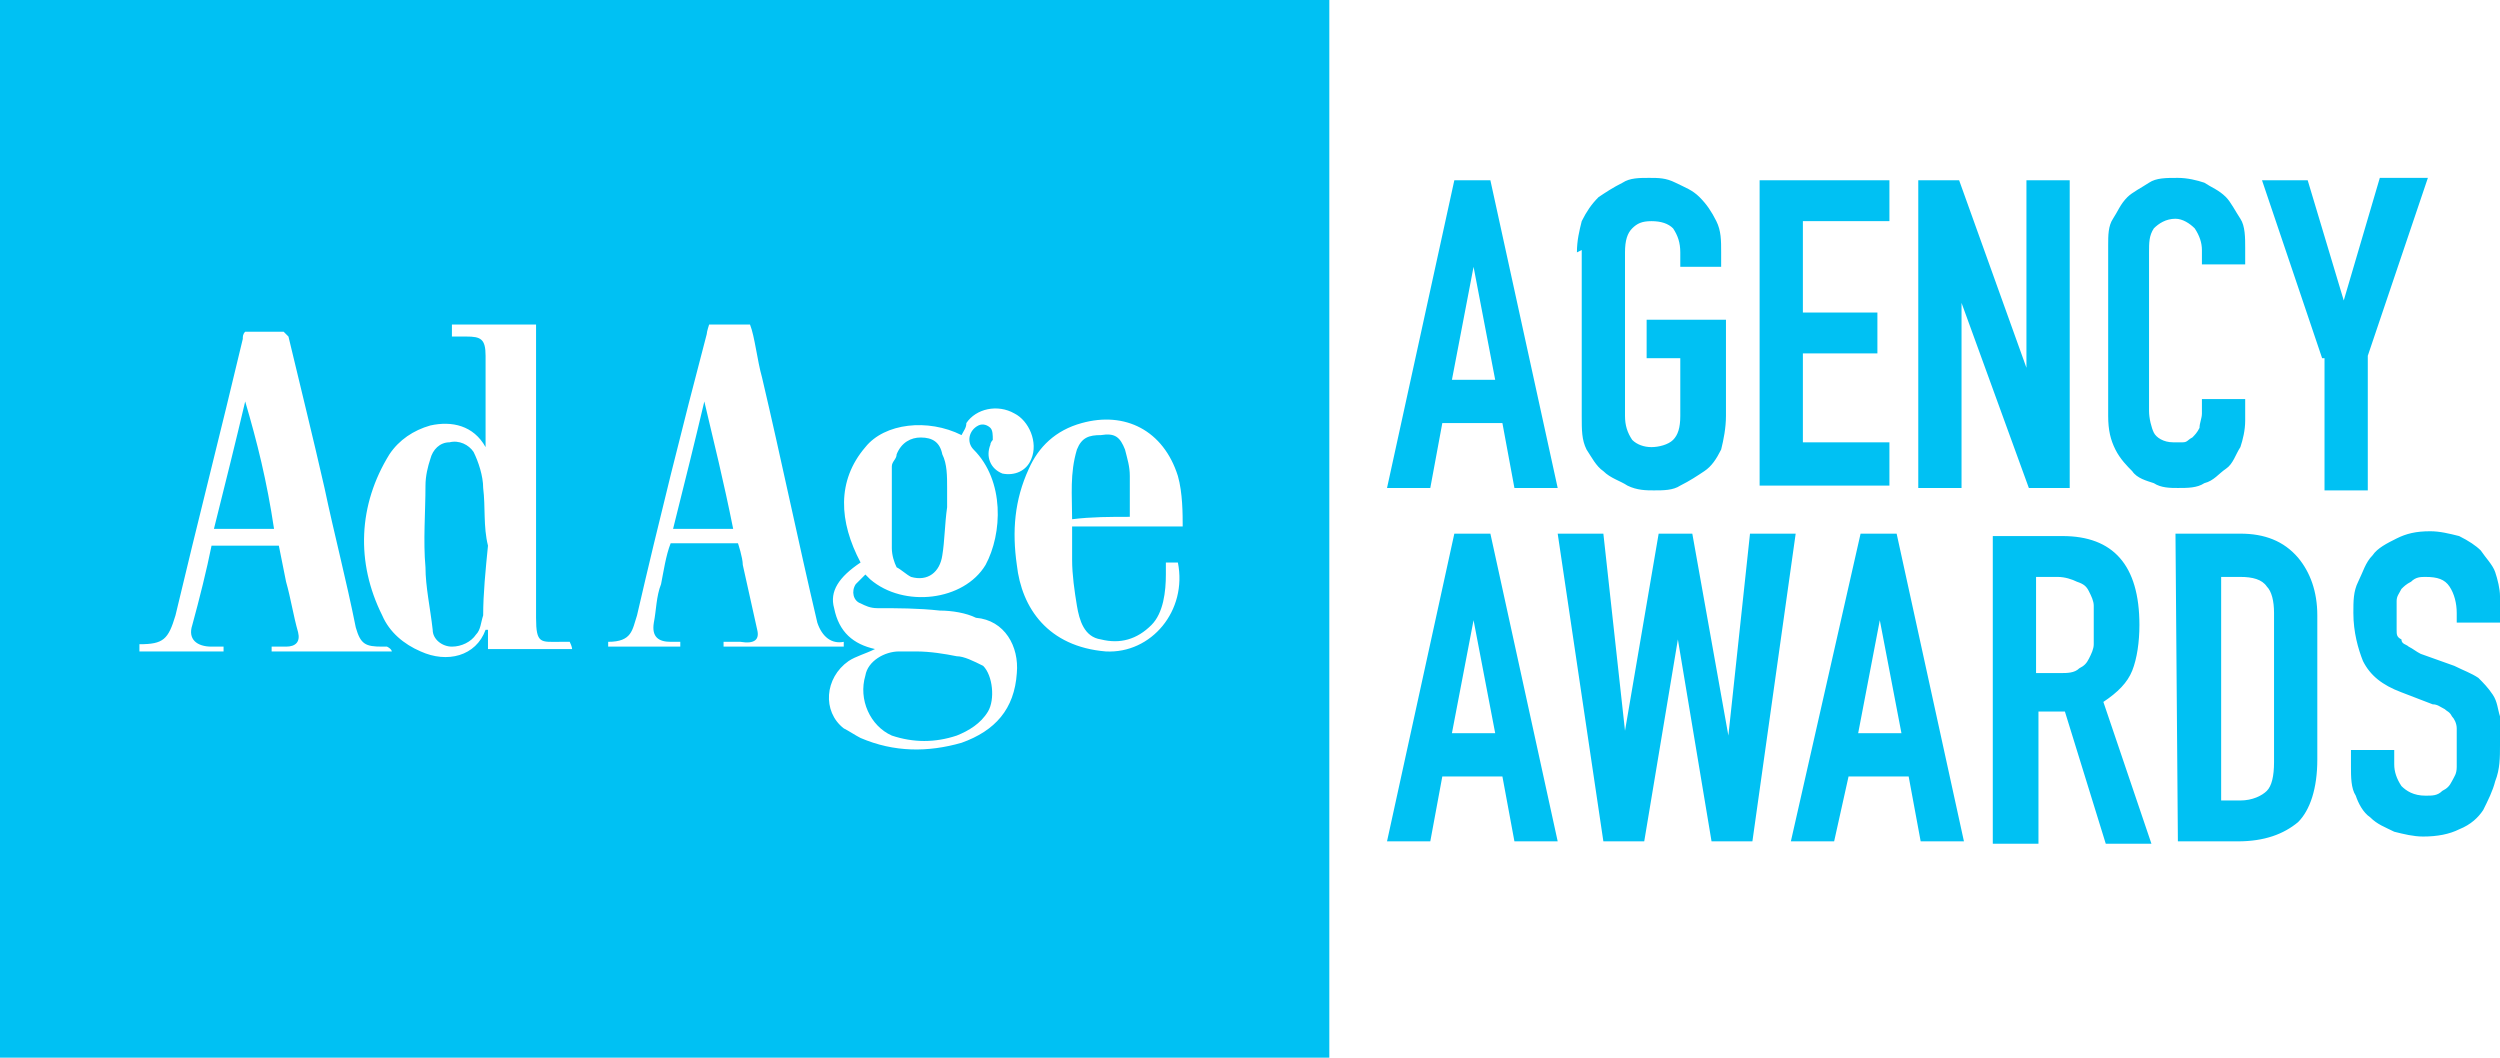
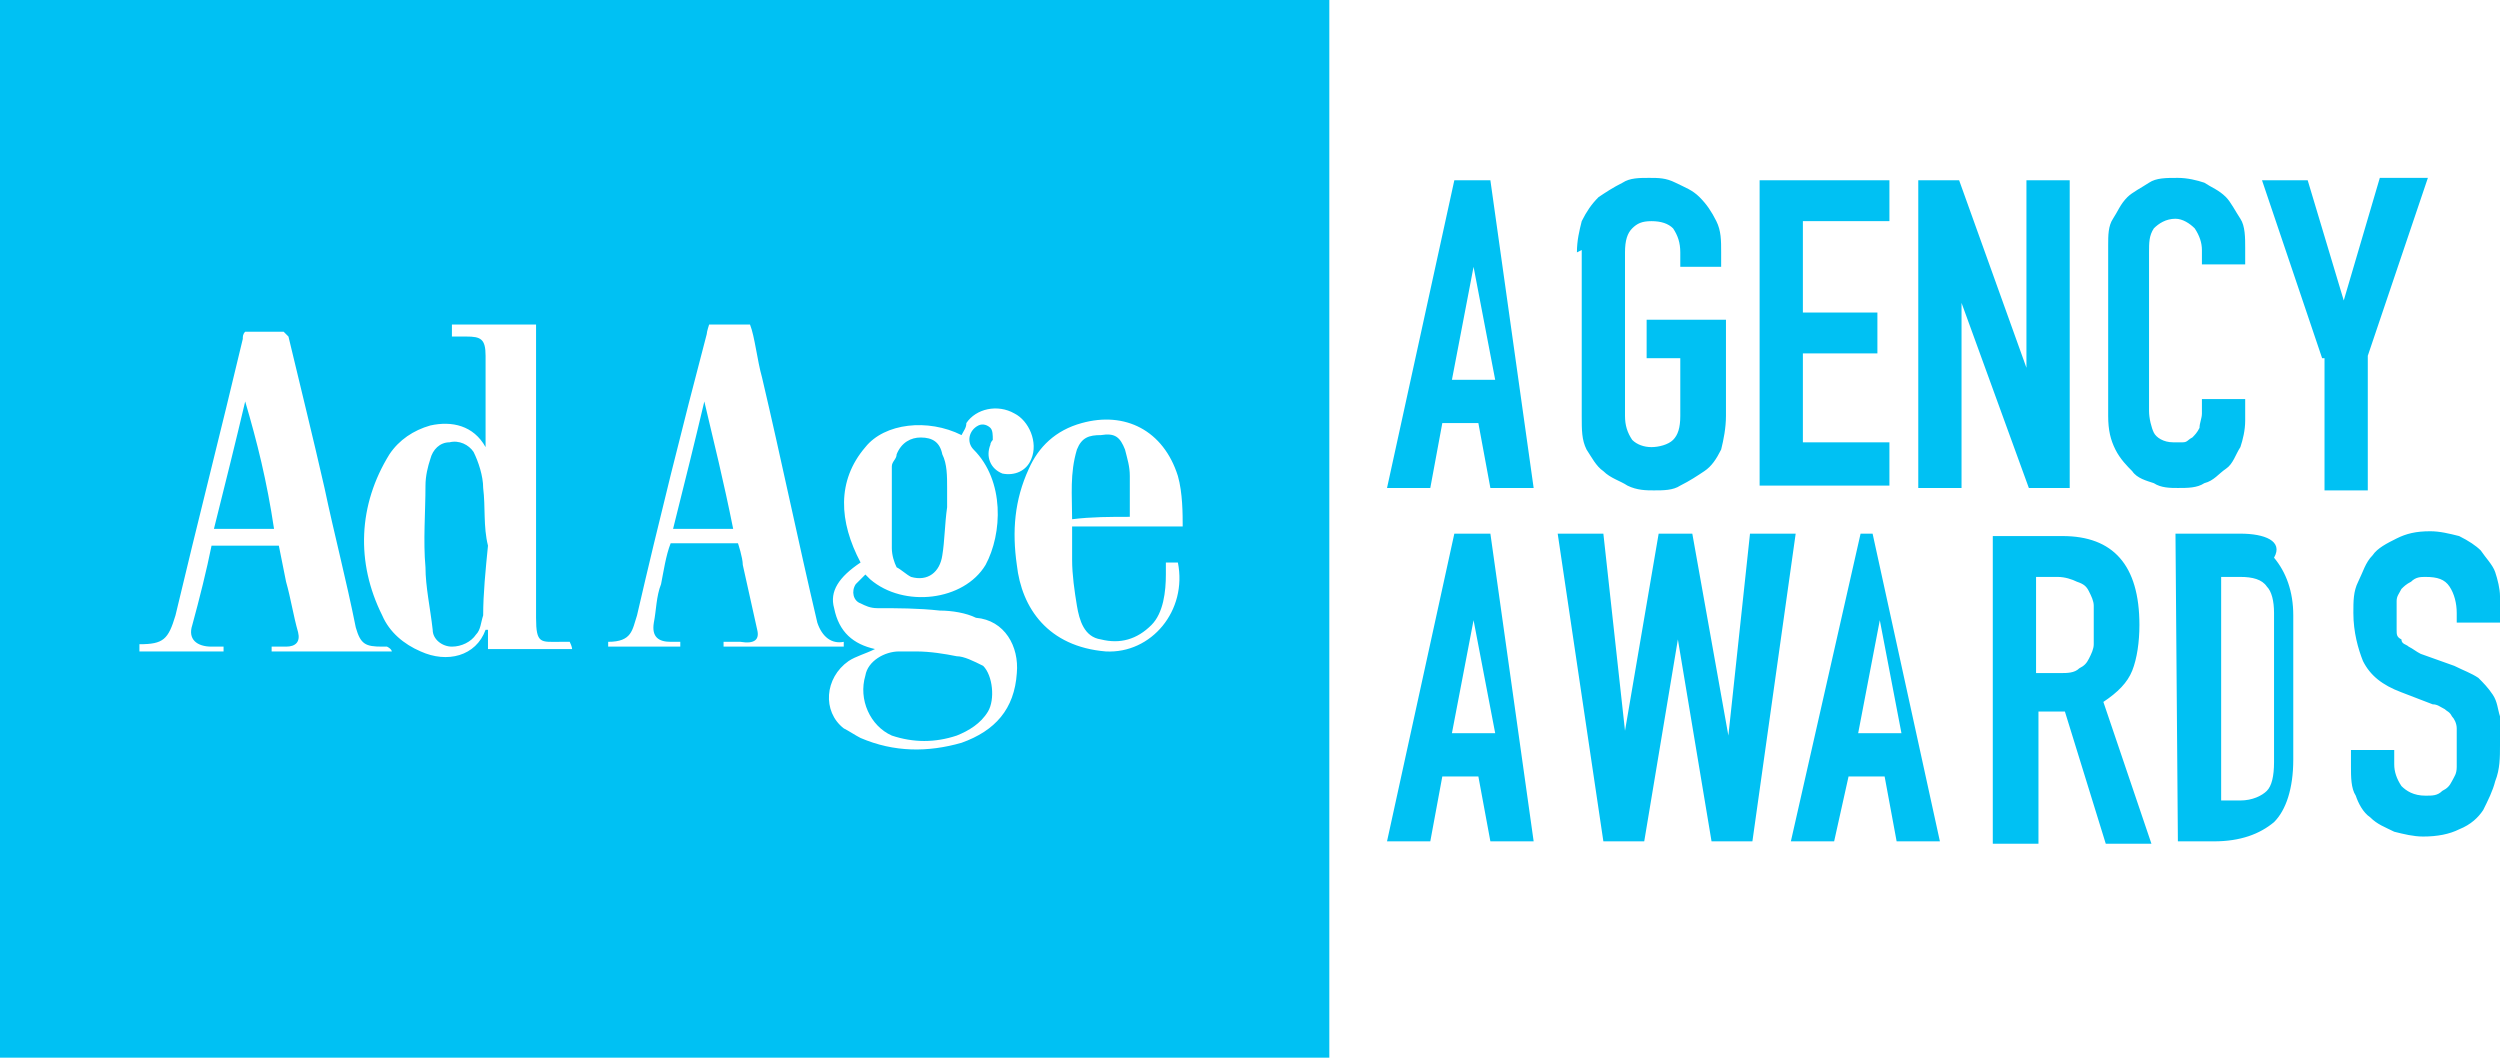
<svg xmlns="http://www.w3.org/2000/svg" version="1.1" id="Layer_1" x="0px" y="0px" viewBox="0 0 104 44" style="enable-background:new 0 0 104 44;" xml:space="preserve">
  <style type="text/css">
	.st0{fill:#00C1F3;}
	.st1{fill-rule:evenodd;clip-rule:evenodd;fill:#00C1F3;}
</style>
  <g>
    <g>
-       <path class="st0" d="M60,17.6h2.5l0.5,2.7h1.8L62,7.5h-1.5l-2.8,12.8h1.8L60,17.6z M61.3,11.1l0.9,4.7h-1.8L61.3,11.1z M65.8,17.3    c0,0.6,0,1,0.2,1.4c0.2,0.3,0.4,0.7,0.7,0.9c0.3,0.3,0.7,0.4,1,0.6c0.4,0.2,0.8,0.2,1.1,0.2c0.4,0,0.8,0,1.1-0.2    c0.4-0.2,0.7-0.4,1-0.6c0.3-0.2,0.5-0.5,0.7-0.9c0.1-0.4,0.2-0.9,0.2-1.4v-4h-3.3v1.6h1.4v2.4c0,0.5-0.1,0.8-0.3,1    c-0.2,0.2-0.6,0.3-0.9,0.3c-0.3,0-0.6-0.1-0.8-0.3c-0.2-0.3-0.3-0.6-0.3-1v-6.8c0-0.5,0.1-0.8,0.3-1c0.2-0.2,0.4-0.3,0.8-0.3    c0.4,0,0.7,0.1,0.9,0.3c0.2,0.3,0.3,0.6,0.3,1v0.6h1.7v-0.6c0-0.5,0-0.9-0.2-1.3c-0.2-0.4-0.4-0.7-0.7-1c-0.3-0.3-0.6-0.4-1-0.6    S69,7.4,68.6,7.4c-0.4,0-0.8,0-1.1,0.2c-0.4,0.2-0.7,0.4-1,0.6c-0.3,0.3-0.5,0.6-0.7,1c-0.1,0.4-0.2,0.8-0.2,1.3l0.2-0.1V17.3z     M78.6,18.4H75v-3.7h3.1v-1.7H75V9.2h3.6V7.5h-5.4v12.7h5.4V18.4z M81.6,12.6l2.8,7.7h1.7V7.5h-1.8v7.8l-2.8-7.8h-1.7v12.8h1.8    V12.6z M91.7,20.1c0.4-0.1,0.6-0.4,0.9-0.6c0.3-0.2,0.4-0.6,0.6-0.9c0.1-0.3,0.2-0.7,0.2-1.1v-0.9h-1.8v0.6c0,0.2-0.1,0.4-0.1,0.6    c-0.1,0.2-0.2,0.3-0.3,0.4c-0.2,0.1-0.2,0.2-0.4,0.2c-0.2,0-0.3,0-0.4,0c-0.4,0-0.7-0.2-0.8-0.4s-0.2-0.6-0.2-0.9v-6.6    c0-0.4,0-0.7,0.2-1c0.2-0.2,0.5-0.4,0.9-0.4c0.3,0,0.6,0.2,0.8,0.4c0.2,0.3,0.3,0.6,0.3,0.9V11h1.8v-0.7c0-0.4,0-0.9-0.2-1.2    c-0.2-0.3-0.4-0.7-0.6-0.9c-0.3-0.3-0.6-0.4-0.9-0.6c-0.3-0.1-0.7-0.2-1.1-0.2c-0.5,0-0.9,0-1.2,0.2c-0.3,0.2-0.7,0.4-0.9,0.6    c-0.3,0.3-0.4,0.6-0.6,0.9c-0.2,0.3-0.2,0.7-0.2,1.1v7.1c0,0.6,0.1,1,0.3,1.4c0.2,0.4,0.5,0.7,0.7,0.9c0.2,0.3,0.6,0.4,0.9,0.5    c0.3,0.2,0.7,0.2,1,0.2C91,20.3,91.4,20.3,91.7,20.1z M98.5,20.3v-5.5l2.5-7.4h-2l-1.5,5.1L96,7.5h-1.9l2.5,7.4h0.1v5.5H98.5z     M60.5,22.2l-2.8,12.8h1.8l0.5-2.7h2.5l0.5,2.7h1.8L62,22.2H60.5z M60.4,30.5l0.9-4.7l0.9,4.7H60.4z M72.8,22.2l-0.9,8.4l-1.5-8.4    H69l-1.4,8.2l-0.9-8.2h-1.9l1.9,12.8h1.7l1.4-8.4l1.4,8.4h1.7l1.8-12.8H72.8z M77.4,22.2l-2.9,12.8h1.8l0.6-2.7h2.5l0.5,2.7h1.8    l-2.8-12.8H77.4z M77.3,30.5l0.9-4.7l0.9,4.7H77.3z M88.7,27.9c0.2-0.5,0.3-1.2,0.3-1.9c0-2.5-1.1-3.7-3.2-3.7h-2.9v12.8h1.9v-5.5    h1.1l1.7,5.5h1.9l-2-5.9C88.1,28.8,88.5,28.4,88.7,27.9z M87.1,26c0,0.3,0,0.6,0,0.8s-0.1,0.4-0.2,0.6c-0.1,0.2-0.2,0.3-0.4,0.4    C86.3,28,86,28,85.7,28h-1v-4h0.9c0.3,0,0.6,0.1,0.8,0.2c0.3,0.1,0.4,0.2,0.5,0.4c0.1,0.2,0.2,0.4,0.2,0.6S87.1,25.7,87.1,26z     M93.2,22.2h-2.7L90.6,35h2.5c1.1,0,1.9-0.3,2.5-0.8c0.5-0.5,0.8-1.4,0.8-2.6v-6c0-1-0.3-1.8-0.8-2.4C95,22.5,94.2,22.2,93.2,22.2    z M94.6,31.7c0,0.6-0.1,1-0.3,1.2c-0.2,0.2-0.6,0.4-1.1,0.4h-0.8v-9.3h0.8c0.5,0,0.9,0.1,1.1,0.4c0.2,0.2,0.3,0.6,0.3,1.1V31.7z     M104,25.9v-1.1c0-0.3-0.1-0.7-0.2-1c-0.1-0.3-0.4-0.6-0.6-0.9c-0.2-0.2-0.5-0.4-0.9-0.6c-0.4-0.1-0.8-0.2-1.2-0.2    c-0.6,0-1,0.1-1.4,0.3c-0.4,0.2-0.8,0.4-1,0.7c-0.3,0.3-0.4,0.7-0.6,1.1c-0.2,0.4-0.2,0.8-0.2,1.3c0,0.8,0.2,1.5,0.4,2    c0.3,0.6,0.8,1,1.6,1.3l1.3,0.5c0.2,0,0.3,0.1,0.5,0.2c0.1,0.1,0.2,0.1,0.3,0.3c0.1,0.1,0.2,0.3,0.2,0.5c0,0.2,0,0.5,0,0.8    c0,0.3,0,0.5,0,0.8c0,0.3-0.1,0.4-0.2,0.6c-0.1,0.2-0.2,0.3-0.4,0.4c-0.2,0.2-0.4,0.2-0.7,0.2c-0.5,0-0.8-0.2-1-0.4    c-0.2-0.3-0.3-0.6-0.3-0.9v-0.6h-1.8v0.7c0,0.4,0,0.9,0.2,1.2c0.1,0.3,0.3,0.7,0.6,0.9c0.3,0.3,0.6,0.4,1,0.6    c0.4,0.1,0.8,0.2,1.2,0.2c0.6,0,1.1-0.1,1.5-0.3c0.5-0.2,0.8-0.5,1-0.8c0.2-0.4,0.4-0.8,0.5-1.2c0.2-0.5,0.2-1,0.2-1.5    c0-0.4,0-0.9,0-1.2c-0.1-0.3-0.1-0.6-0.3-0.9c-0.2-0.3-0.4-0.5-0.6-0.7c-0.3-0.2-0.6-0.3-1-0.5l-1.4-0.5c-0.2-0.1-0.3-0.2-0.5-0.3    c-0.1-0.1-0.3-0.1-0.3-0.3c-0.2-0.1-0.2-0.2-0.2-0.4c0-0.2,0-0.4,0-0.6c0-0.2,0-0.4,0-0.6c0-0.2,0.1-0.3,0.2-0.5    c0.1-0.1,0.2-0.2,0.4-0.3c0.2-0.2,0.4-0.2,0.6-0.2c0.5,0,0.8,0.1,1,0.4c0.2,0.3,0.3,0.7,0.3,1.1v0.4H104z M37.9,24    c0.7,0.2,1.2-0.2,1.3-0.9c0.1-0.6,0.1-1.3,0.2-2c0-0.2,0-0.5,0-0.8c0-0.5,0-1-0.2-1.4c-0.1-0.5-0.4-0.7-0.9-0.7    c-0.4,0-0.8,0.2-1,0.7c0,0.2-0.2,0.3-0.2,0.5c0,1.1,0,2.3,0,3.4c0,0.3,0.1,0.6,0.2,0.8C37.5,23.7,37.7,23.9,37.9,24z M29.3,16.7    c-0.4,1.7-0.8,3.3-1.3,5.3c0.8,0,1.7,0,2.5,0C30.1,20,29.7,18.4,29.3,16.7z M36,28.1c-0.3,1,0.2,2.1,1.1,2.5    c0.9,0.3,1.8,0.3,2.7,0c0.5-0.2,1-0.5,1.3-1c0.3-0.5,0.2-1.5-0.2-1.9c-0.4-0.2-0.8-0.4-1.1-0.4c-0.5-0.1-1.1-0.2-1.7-0.2    c-0.2,0-0.5,0-0.7,0C36.8,27.1,36.1,27.5,36,28.1z M47,21.5c0-0.5,0-1.1,0-1.7c0-0.4-0.1-0.7-0.2-1.1c-0.2-0.5-0.4-0.7-1-0.6    c-0.5,0-0.8,0.1-1,0.6c-0.3,1-0.2,1.9-0.2,2.9C45.4,21.5,46.2,21.5,47,21.5z M0,44h55.3V0H0V44z M45,17.6c1.8-0.5,3.4,0.3,4,2.2    c0.2,0.7,0.2,1.6,0.2,2.1c-1.5,0-3,0-4.6,0c0,0.5,0,1,0,1.4c0,0.6,0.1,1.3,0.2,1.9c0.1,0.6,0.3,1.3,1,1.4c0.8,0.2,1.5,0,2.1-0.6    c0.5-0.5,0.6-1.4,0.6-2.1c0-0.1,0,0,0-0.5c0.2,0,0.3,0,0.5,0c0.4,2-1.1,3.8-3,3.7c-2.4-0.2-3.5-1.8-3.7-3.6    c-0.2-1.4-0.1-2.7,0.5-4C43.2,18.6,43.9,17.9,45,17.6z M36,18.6c0.8-1,2.6-1.2,4-0.5c0.1-0.2,0.2-0.3,0.2-0.5    c0.4-0.6,1.3-0.8,2-0.4c0.6,0.3,1,1.2,0.7,1.9c-0.2,0.5-0.7,0.7-1.2,0.6c-0.5-0.2-0.7-0.7-0.5-1.2c0-0.1,0.1-0.2,0.1-0.2    c0-0.2,0-0.4-0.1-0.5c-0.1-0.1-0.3-0.2-0.5-0.1c-0.4,0.2-0.5,0.7-0.2,1c1.3,1.3,1.2,3.5,0.5,4.8c-0.9,1.5-3.4,1.8-4.8,0.6    c0,0-0.1-0.1-0.2-0.2c-0.2,0.2-0.3,0.3-0.4,0.4c-0.2,0.3-0.1,0.7,0.2,0.8c0.2,0.1,0.4,0.2,0.7,0.2c0.8,0,1.7,0,2.6,0.1    c0.5,0,1.1,0.1,1.5,0.3c1.2,0.1,1.8,1.2,1.7,2.3c-0.1,1.5-0.9,2.4-2.3,2.9c-1.4,0.4-2.8,0.4-4.2-0.2c-0.2-0.1-0.5-0.3-0.7-0.4    c-0.9-0.7-0.8-2.1,0.2-2.8c0.3-0.2,0.7-0.3,1.1-0.5c-0.9-0.2-1.5-0.7-1.7-1.7c-0.2-0.7,0.2-1.3,1.1-1.9C34.9,21.7,34.8,20,36,18.6    z M25.3,26.7c1,0,1-0.5,1.2-1.1c0.9-3.9,1.9-7.9,2.9-11.7c0-0.1,0.1-0.4,0.1-0.4c0.5,0,1.1,0,1.7,0c0.2,0.5,0.3,1.5,0.5,2.2    c0.8,3.4,1.5,6.8,2.3,10.2c0.2,0.6,0.6,0.9,1.1,0.8c0,0.2,0,0.2,0,0.2c-1.5,0-3,0-5,0c0,0,0,0,0-0.2c0.5,0,0.5,0,0.7,0    c0.6,0.1,0.8-0.1,0.7-0.5c-0.2-0.9-0.4-1.8-0.6-2.7c0-0.3-0.2-0.9-0.2-0.9c-0.9,0-1.8,0-2.8,0c-0.2,0.5-0.3,1.2-0.4,1.7    c-0.2,0.5-0.2,1.1-0.3,1.6c-0.1,0.6,0.2,0.8,0.7,0.8c0.2,0,0.4,0,0.4,0c0,0.2,0,0.2,0,0.2c-1,0-2,0-3,0    C25.3,26.9,25.3,26.9,25.3,26.7z M16.2,18.9c0.4-0.6,1-1,1.7-1.2c0.9-0.2,1.8,0,2.3,0.9c0-0.3,0-0.5,0-0.8c0-1,0-2,0-3    c0-0.7-0.2-0.8-0.8-0.8c-0.2,0-0.1,0-0.6,0c0-0.2,0-0.5,0-0.5c1.5,0,2.5,0,3.5,0c0,0,0,0.4,0,0.5c0,3.9,0,7.8,0,11.7    c0,1.1,0.2,1,1,1c0.1,0,0.4,0,0.4,0c0.1,0.2,0.1,0.3,0.1,0.3c-1,0-2.5,0-3.5,0c0-0.5,0-0.4,0-0.8h-0.1c-0.4,1.1-1.6,1.4-2.7,0.9    c-0.7-0.3-1.3-0.8-1.6-1.5C14.8,23.4,14.9,21,16.2,18.9z M5.8,26.8c1,0,1.2-0.2,1.5-1.2c0.9-3.8,1.9-7.7,2.8-11.5    c0-0.1,0-0.2,0.1-0.3c0.5,0,1,0,1.6,0L12,14c0.5,2.1,1,4.1,1.5,6.3c0.4,1.9,0.9,3.8,1.3,5.8c0.2,0.7,0.4,0.8,1.1,0.8h0.2    c0.2,0.1,0.2,0.2,0.2,0.2c-1.5,0-3.5,0-5,0c0,0,0,0,0-0.2c0,0,0.4,0,0.6,0c0.4,0,0.6-0.2,0.5-0.6c-0.2-0.7-0.3-1.4-0.5-2.1    c-0.1-0.5-0.2-1-0.3-1.5c-0.9,0-1.8,0-2.8,0c-0.2,1-0.5,2.2-0.8,3.3c-0.2,0.6,0.2,0.9,0.8,0.9c0.2,0,0,0,0.5,0c0,0.2,0,0.2,0,0.2    c-1.5,0-2.5,0-3.5,0C5.8,27,5.8,26.9,5.8,26.8z M10.2,16.7c-0.4,1.7-0.8,3.3-1.3,5.3c0.8,0,1.7,0,2.5,0    C11.1,20,10.7,18.4,10.2,16.7z M18,26.2c0,0.4,0.4,0.7,0.8,0.7c0.4,0,0.8-0.2,1-0.5c0.2-0.2,0.2-0.5,0.3-0.8    c0-0.9,0.1-1.9,0.2-2.9c-0.2-0.8-0.1-1.6-0.2-2.4c0-0.5-0.2-1.1-0.4-1.5c-0.2-0.3-0.6-0.5-1-0.4c-0.4,0-0.7,0.3-0.8,0.7    c-0.1,0.3-0.2,0.7-0.2,1.1c0,1.1-0.1,2.3,0,3.4C17.7,24.4,17.9,25.3,18,26.2z" />
+       <path class="st0" d="M60,17.6h1.5l0.5,2.7h1.8L62,7.5h-1.5l-2.8,12.8h1.8L60,17.6z M61.3,11.1l0.9,4.7h-1.8L61.3,11.1z M65.8,17.3    c0,0.6,0,1,0.2,1.4c0.2,0.3,0.4,0.7,0.7,0.9c0.3,0.3,0.7,0.4,1,0.6c0.4,0.2,0.8,0.2,1.1,0.2c0.4,0,0.8,0,1.1-0.2    c0.4-0.2,0.7-0.4,1-0.6c0.3-0.2,0.5-0.5,0.7-0.9c0.1-0.4,0.2-0.9,0.2-1.4v-4h-3.3v1.6h1.4v2.4c0,0.5-0.1,0.8-0.3,1    c-0.2,0.2-0.6,0.3-0.9,0.3c-0.3,0-0.6-0.1-0.8-0.3c-0.2-0.3-0.3-0.6-0.3-1v-6.8c0-0.5,0.1-0.8,0.3-1c0.2-0.2,0.4-0.3,0.8-0.3    c0.4,0,0.7,0.1,0.9,0.3c0.2,0.3,0.3,0.6,0.3,1v0.6h1.7v-0.6c0-0.5,0-0.9-0.2-1.3c-0.2-0.4-0.4-0.7-0.7-1c-0.3-0.3-0.6-0.4-1-0.6    S69,7.4,68.6,7.4c-0.4,0-0.8,0-1.1,0.2c-0.4,0.2-0.7,0.4-1,0.6c-0.3,0.3-0.5,0.6-0.7,1c-0.1,0.4-0.2,0.8-0.2,1.3l0.2-0.1V17.3z     M78.6,18.4H75v-3.7h3.1v-1.7H75V9.2h3.6V7.5h-5.4v12.7h5.4V18.4z M81.6,12.6l2.8,7.7h1.7V7.5h-1.8v7.8l-2.8-7.8h-1.7v12.8h1.8    V12.6z M91.7,20.1c0.4-0.1,0.6-0.4,0.9-0.6c0.3-0.2,0.4-0.6,0.6-0.9c0.1-0.3,0.2-0.7,0.2-1.1v-0.9h-1.8v0.6c0,0.2-0.1,0.4-0.1,0.6    c-0.1,0.2-0.2,0.3-0.3,0.4c-0.2,0.1-0.2,0.2-0.4,0.2c-0.2,0-0.3,0-0.4,0c-0.4,0-0.7-0.2-0.8-0.4s-0.2-0.6-0.2-0.9v-6.6    c0-0.4,0-0.7,0.2-1c0.2-0.2,0.5-0.4,0.9-0.4c0.3,0,0.6,0.2,0.8,0.4c0.2,0.3,0.3,0.6,0.3,0.9V11h1.8v-0.7c0-0.4,0-0.9-0.2-1.2    c-0.2-0.3-0.4-0.7-0.6-0.9c-0.3-0.3-0.6-0.4-0.9-0.6c-0.3-0.1-0.7-0.2-1.1-0.2c-0.5,0-0.9,0-1.2,0.2c-0.3,0.2-0.7,0.4-0.9,0.6    c-0.3,0.3-0.4,0.6-0.6,0.9c-0.2,0.3-0.2,0.7-0.2,1.1v7.1c0,0.6,0.1,1,0.3,1.4c0.2,0.4,0.5,0.7,0.7,0.9c0.2,0.3,0.6,0.4,0.9,0.5    c0.3,0.2,0.7,0.2,1,0.2C91,20.3,91.4,20.3,91.7,20.1z M98.5,20.3v-5.5l2.5-7.4h-2l-1.5,5.1L96,7.5h-1.9l2.5,7.4h0.1v5.5H98.5z     M60.5,22.2l-2.8,12.8h1.8l0.5-2.7h1.5l0.5,2.7h1.8L62,22.2H60.5z M60.4,30.5l0.9-4.7l0.9,4.7H60.4z M72.8,22.2l-0.9,8.4l-1.5-8.4    H69l-1.4,8.2l-0.9-8.2h-1.9l1.9,12.8h1.7l1.4-8.4l1.4,8.4h1.7l1.8-12.8H72.8z M77.4,22.2l-2.9,12.8h1.8l0.6-2.7h1.5l0.5,2.7h1.8    l-2.8-12.8H77.4z M77.3,30.5l0.9-4.7l0.9,4.7H77.3z M88.7,27.9c0.2-0.5,0.3-1.2,0.3-1.9c0-2.5-1.1-3.7-3.2-3.7h-2.9v12.8h1.9v-5.5    h1.1l1.7,5.5h1.9l-2-5.9C88.1,28.8,88.5,28.4,88.7,27.9z M87.1,26c0,0.3,0,0.6,0,0.8s-0.1,0.4-0.2,0.6c-0.1,0.2-0.2,0.3-0.4,0.4    C86.3,28,86,28,85.7,28h-1v-4h0.9c0.3,0,0.6,0.1,0.8,0.2c0.3,0.1,0.4,0.2,0.5,0.4c0.1,0.2,0.2,0.4,0.2,0.6S87.1,25.7,87.1,26z     M93.2,22.2h-2.7L90.6,35h1.5c1.1,0,1.9-0.3,2.5-0.8c0.5-0.5,0.8-1.4,0.8-2.6v-6c0-1-0.3-1.8-0.8-2.4C95,22.5,94.2,22.2,93.2,22.2    z M94.6,31.7c0,0.6-0.1,1-0.3,1.2c-0.2,0.2-0.6,0.4-1.1,0.4h-0.8v-9.3h0.8c0.5,0,0.9,0.1,1.1,0.4c0.2,0.2,0.3,0.6,0.3,1.1V31.7z     M104,25.9v-1.1c0-0.3-0.1-0.7-0.2-1c-0.1-0.3-0.4-0.6-0.6-0.9c-0.2-0.2-0.5-0.4-0.9-0.6c-0.4-0.1-0.8-0.2-1.2-0.2    c-0.6,0-1,0.1-1.4,0.3c-0.4,0.2-0.8,0.4-1,0.7c-0.3,0.3-0.4,0.7-0.6,1.1c-0.2,0.4-0.2,0.8-0.2,1.3c0,0.8,0.2,1.5,0.4,2    c0.3,0.6,0.8,1,1.6,1.3l1.3,0.5c0.2,0,0.3,0.1,0.5,0.2c0.1,0.1,0.2,0.1,0.3,0.3c0.1,0.1,0.2,0.3,0.2,0.5c0,0.2,0,0.5,0,0.8    c0,0.3,0,0.5,0,0.8c0,0.3-0.1,0.4-0.2,0.6c-0.1,0.2-0.2,0.3-0.4,0.4c-0.2,0.2-0.4,0.2-0.7,0.2c-0.5,0-0.8-0.2-1-0.4    c-0.2-0.3-0.3-0.6-0.3-0.9v-0.6h-1.8v0.7c0,0.4,0,0.9,0.2,1.2c0.1,0.3,0.3,0.7,0.6,0.9c0.3,0.3,0.6,0.4,1,0.6    c0.4,0.1,0.8,0.2,1.2,0.2c0.6,0,1.1-0.1,1.5-0.3c0.5-0.2,0.8-0.5,1-0.8c0.2-0.4,0.4-0.8,0.5-1.2c0.2-0.5,0.2-1,0.2-1.5    c0-0.4,0-0.9,0-1.2c-0.1-0.3-0.1-0.6-0.3-0.9c-0.2-0.3-0.4-0.5-0.6-0.7c-0.3-0.2-0.6-0.3-1-0.5l-1.4-0.5c-0.2-0.1-0.3-0.2-0.5-0.3    c-0.1-0.1-0.3-0.1-0.3-0.3c-0.2-0.1-0.2-0.2-0.2-0.4c0-0.2,0-0.4,0-0.6c0-0.2,0-0.4,0-0.6c0-0.2,0.1-0.3,0.2-0.5    c0.1-0.1,0.2-0.2,0.4-0.3c0.2-0.2,0.4-0.2,0.6-0.2c0.5,0,0.8,0.1,1,0.4c0.2,0.3,0.3,0.7,0.3,1.1v0.4H104z M37.9,24    c0.7,0.2,1.2-0.2,1.3-0.9c0.1-0.6,0.1-1.3,0.2-2c0-0.2,0-0.5,0-0.8c0-0.5,0-1-0.2-1.4c-0.1-0.5-0.4-0.7-0.9-0.7    c-0.4,0-0.8,0.2-1,0.7c0,0.2-0.2,0.3-0.2,0.5c0,1.1,0,2.3,0,3.4c0,0.3,0.1,0.6,0.2,0.8C37.5,23.7,37.7,23.9,37.9,24z M29.3,16.7    c-0.4,1.7-0.8,3.3-1.3,5.3c0.8,0,1.7,0,2.5,0C30.1,20,29.7,18.4,29.3,16.7z M36,28.1c-0.3,1,0.2,2.1,1.1,2.5    c0.9,0.3,1.8,0.3,2.7,0c0.5-0.2,1-0.5,1.3-1c0.3-0.5,0.2-1.5-0.2-1.9c-0.4-0.2-0.8-0.4-1.1-0.4c-0.5-0.1-1.1-0.2-1.7-0.2    c-0.2,0-0.5,0-0.7,0C36.8,27.1,36.1,27.5,36,28.1z M47,21.5c0-0.5,0-1.1,0-1.7c0-0.4-0.1-0.7-0.2-1.1c-0.2-0.5-0.4-0.7-1-0.6    c-0.5,0-0.8,0.1-1,0.6c-0.3,1-0.2,1.9-0.2,2.9C45.4,21.5,46.2,21.5,47,21.5z M0,44h55.3V0H0V44z M45,17.6c1.8-0.5,3.4,0.3,4,2.2    c0.2,0.7,0.2,1.6,0.2,2.1c-1.5,0-3,0-4.6,0c0,0.5,0,1,0,1.4c0,0.6,0.1,1.3,0.2,1.9c0.1,0.6,0.3,1.3,1,1.4c0.8,0.2,1.5,0,2.1-0.6    c0.5-0.5,0.6-1.4,0.6-2.1c0-0.1,0,0,0-0.5c0.2,0,0.3,0,0.5,0c0.4,2-1.1,3.8-3,3.7c-2.4-0.2-3.5-1.8-3.7-3.6    c-0.2-1.4-0.1-2.7,0.5-4C43.2,18.6,43.9,17.9,45,17.6z M36,18.6c0.8-1,2.6-1.2,4-0.5c0.1-0.2,0.2-0.3,0.2-0.5    c0.4-0.6,1.3-0.8,2-0.4c0.6,0.3,1,1.2,0.7,1.9c-0.2,0.5-0.7,0.7-1.2,0.6c-0.5-0.2-0.7-0.7-0.5-1.2c0-0.1,0.1-0.2,0.1-0.2    c0-0.2,0-0.4-0.1-0.5c-0.1-0.1-0.3-0.2-0.5-0.1c-0.4,0.2-0.5,0.7-0.2,1c1.3,1.3,1.2,3.5,0.5,4.8c-0.9,1.5-3.4,1.8-4.8,0.6    c0,0-0.1-0.1-0.2-0.2c-0.2,0.2-0.3,0.3-0.4,0.4c-0.2,0.3-0.1,0.7,0.2,0.8c0.2,0.1,0.4,0.2,0.7,0.2c0.8,0,1.7,0,2.6,0.1    c0.5,0,1.1,0.1,1.5,0.3c1.2,0.1,1.8,1.2,1.7,2.3c-0.1,1.5-0.9,2.4-2.3,2.9c-1.4,0.4-2.8,0.4-4.2-0.2c-0.2-0.1-0.5-0.3-0.7-0.4    c-0.9-0.7-0.8-2.1,0.2-2.8c0.3-0.2,0.7-0.3,1.1-0.5c-0.9-0.2-1.5-0.7-1.7-1.7c-0.2-0.7,0.2-1.3,1.1-1.9C34.9,21.7,34.8,20,36,18.6    z M25.3,26.7c1,0,1-0.5,1.2-1.1c0.9-3.9,1.9-7.9,2.9-11.7c0-0.1,0.1-0.4,0.1-0.4c0.5,0,1.1,0,1.7,0c0.2,0.5,0.3,1.5,0.5,2.2    c0.8,3.4,1.5,6.8,2.3,10.2c0.2,0.6,0.6,0.9,1.1,0.8c0,0.2,0,0.2,0,0.2c-1.5,0-3,0-5,0c0,0,0,0,0-0.2c0.5,0,0.5,0,0.7,0    c0.6,0.1,0.8-0.1,0.7-0.5c-0.2-0.9-0.4-1.8-0.6-2.7c0-0.3-0.2-0.9-0.2-0.9c-0.9,0-1.8,0-2.8,0c-0.2,0.5-0.3,1.2-0.4,1.7    c-0.2,0.5-0.2,1.1-0.3,1.6c-0.1,0.6,0.2,0.8,0.7,0.8c0.2,0,0.4,0,0.4,0c0,0.2,0,0.2,0,0.2c-1,0-2,0-3,0    C25.3,26.9,25.3,26.9,25.3,26.7z M16.2,18.9c0.4-0.6,1-1,1.7-1.2c0.9-0.2,1.8,0,2.3,0.9c0-0.3,0-0.5,0-0.8c0-1,0-2,0-3    c0-0.7-0.2-0.8-0.8-0.8c-0.2,0-0.1,0-0.6,0c0-0.2,0-0.5,0-0.5c1.5,0,2.5,0,3.5,0c0,0,0,0.4,0,0.5c0,3.9,0,7.8,0,11.7    c0,1.1,0.2,1,1,1c0.1,0,0.4,0,0.4,0c0.1,0.2,0.1,0.3,0.1,0.3c-1,0-2.5,0-3.5,0c0-0.5,0-0.4,0-0.8h-0.1c-0.4,1.1-1.6,1.4-2.7,0.9    c-0.7-0.3-1.3-0.8-1.6-1.5C14.8,23.4,14.9,21,16.2,18.9z M5.8,26.8c1,0,1.2-0.2,1.5-1.2c0.9-3.8,1.9-7.7,2.8-11.5    c0-0.1,0-0.2,0.1-0.3c0.5,0,1,0,1.6,0L12,14c0.5,2.1,1,4.1,1.5,6.3c0.4,1.9,0.9,3.8,1.3,5.8c0.2,0.7,0.4,0.8,1.1,0.8h0.2    c0.2,0.1,0.2,0.2,0.2,0.2c-1.5,0-3.5,0-5,0c0,0,0,0,0-0.2c0,0,0.4,0,0.6,0c0.4,0,0.6-0.2,0.5-0.6c-0.2-0.7-0.3-1.4-0.5-2.1    c-0.1-0.5-0.2-1-0.3-1.5c-0.9,0-1.8,0-2.8,0c-0.2,1-0.5,2.2-0.8,3.3c-0.2,0.6,0.2,0.9,0.8,0.9c0.2,0,0,0,0.5,0c0,0.2,0,0.2,0,0.2    c-1.5,0-2.5,0-3.5,0C5.8,27,5.8,26.9,5.8,26.8z M10.2,16.7c-0.4,1.7-0.8,3.3-1.3,5.3c0.8,0,1.7,0,2.5,0    C11.1,20,10.7,18.4,10.2,16.7z M18,26.2c0,0.4,0.4,0.7,0.8,0.7c0.4,0,0.8-0.2,1-0.5c0.2-0.2,0.2-0.5,0.3-0.8    c0-0.9,0.1-1.9,0.2-2.9c-0.2-0.8-0.1-1.6-0.2-2.4c0-0.5-0.2-1.1-0.4-1.5c-0.2-0.3-0.6-0.5-1-0.4c-0.4,0-0.7,0.3-0.8,0.7    c-0.1,0.3-0.2,0.7-0.2,1.1c0,1.1-0.1,2.3,0,3.4C17.7,24.4,17.9,25.3,18,26.2z" />
    </g>
  </g>
</svg>
